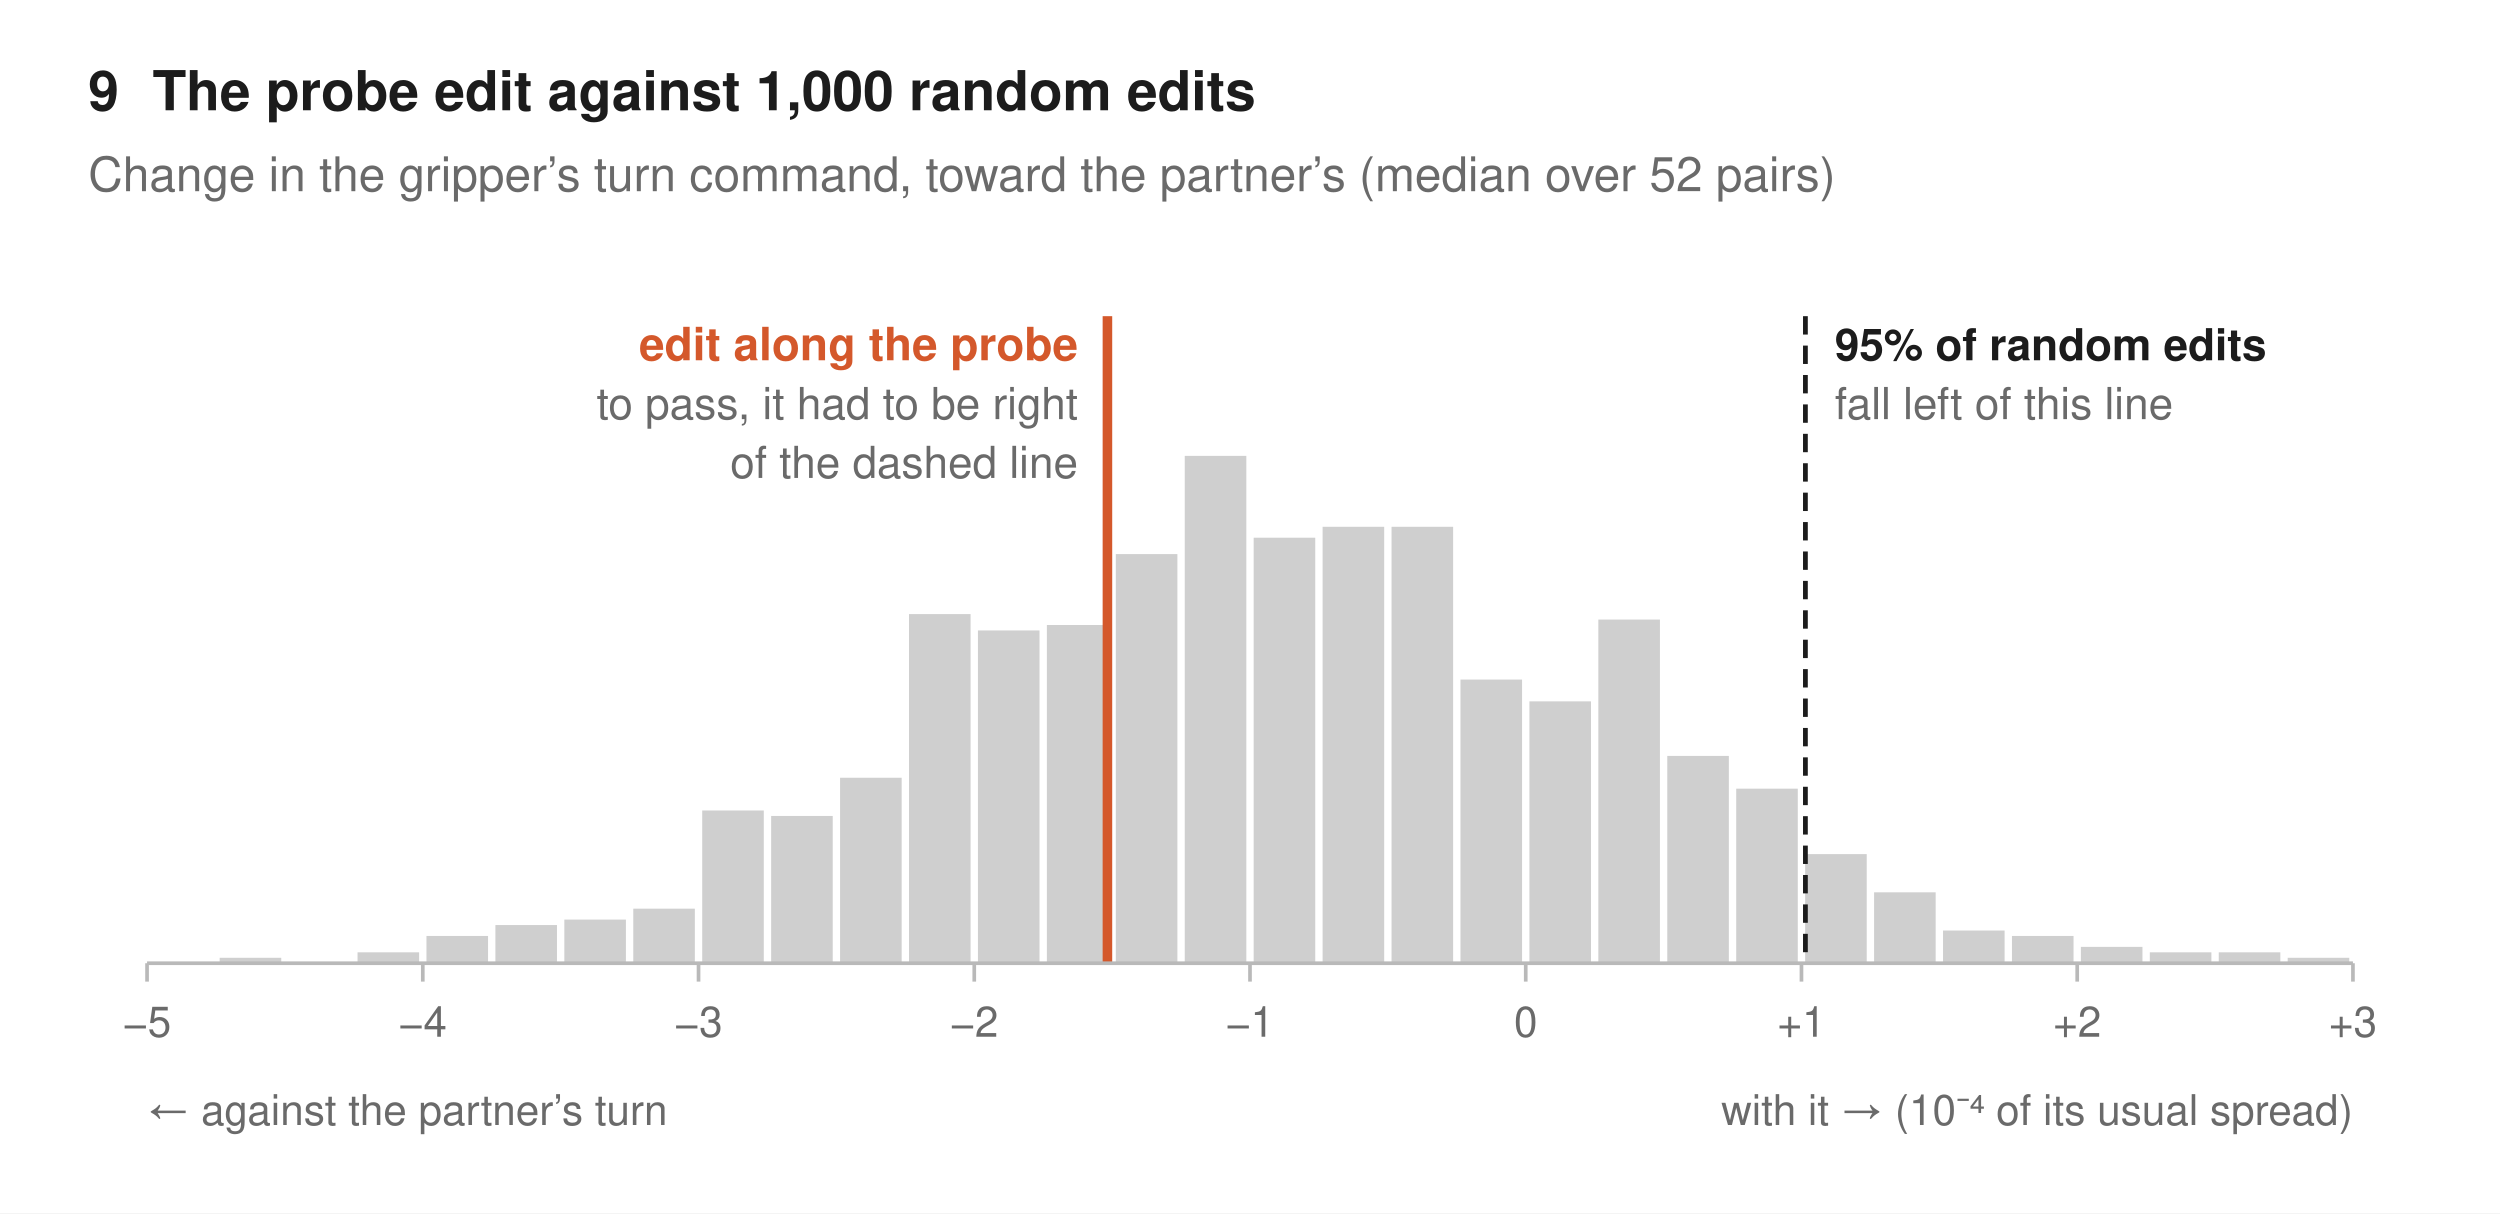
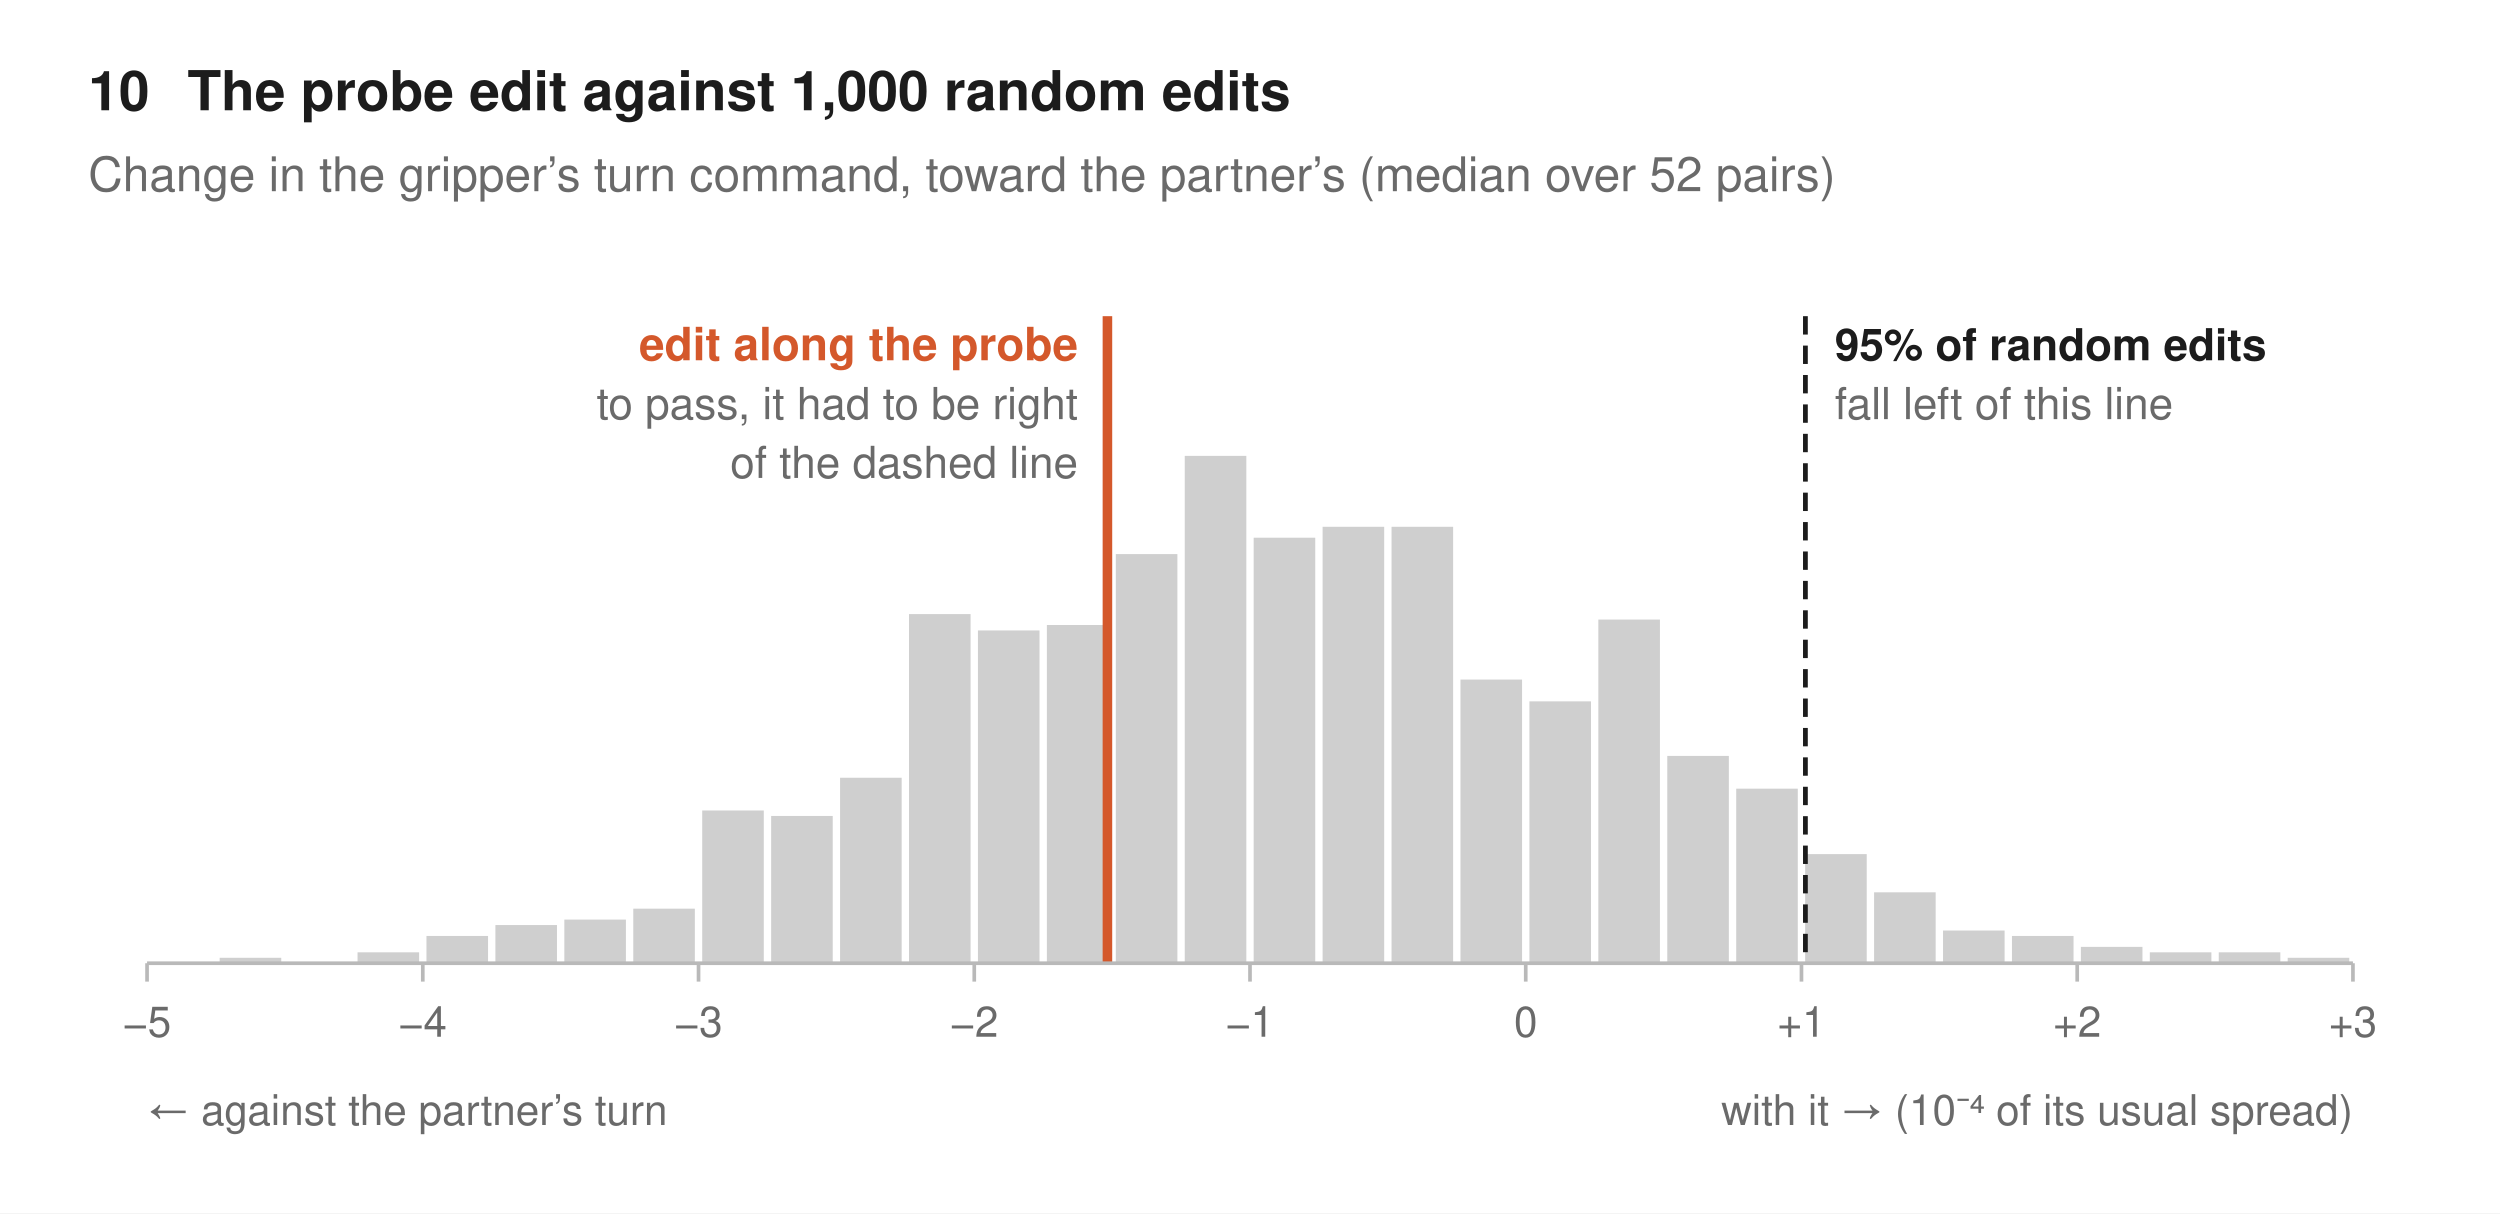
<svg xmlns="http://www.w3.org/2000/svg" width="680" height="330" viewBox="0 0 680 330" role="img" aria-label="Histogram of 1,000 random edits. The edit along the probe sits inside the pile, below the line that 95 percent of random edits stay under." font-family="'Helvetica Neue', Helvetica, Arial, sans-serif" text-rendering="geometricPrecision">
  <rect width="680" height="330" fill="#ffffff" />
  <defs>
    <marker id="ah-ink" viewBox="0 0 10 10" refX="8.6" refY="5" markerWidth="8" markerHeight="8" markerUnits="userSpaceOnUse" orient="auto-start-reverse">
      <path d="M0.6,0.8 L9.4,5 L0.6,9.2 Z" fill="#1c1c1c" />
    </marker>
    <marker id="ah-muted" viewBox="0 0 10 10" refX="8.6" refY="5" markerWidth="8" markerHeight="8" markerUnits="userSpaceOnUse" orient="auto-start-reverse">
      <path d="M0.6,0.8 L9.4,5 L0.6,9.2 Z" fill="#b9b9b9" />
    </marker>
    <marker id="ah-blue" viewBox="0 0 10 10" refX="8.6" refY="5" markerWidth="8" markerHeight="8" markerUnits="userSpaceOnUse" orient="auto-start-reverse">
      <path d="M0.6,0.8 L9.4,5 L0.6,9.2 Z" fill="#2f6db3" />
    </marker>
    <marker id="ah-orange" viewBox="0 0 10 10" refX="8.6" refY="5" markerWidth="8" markerHeight="8" markerUnits="userSpaceOnUse" orient="auto-start-reverse">
      <path d="M0.6,0.8 L9.4,5 L0.6,9.2 Z" fill="#d4582b" />
    </marker>
    <marker id="ah-text2" viewBox="0 0 10 10" refX="8.6" refY="5" markerWidth="8" markerHeight="8" markerUnits="userSpaceOnUse" orient="auto-start-reverse">
      <path d="M0.6,0.8 L9.4,5 L0.6,9.2 Z" fill="#6a6a6a" />
    </marker>
    <marker id="ah-out" viewBox="0 0 10 10" refX="8.6" refY="5" markerWidth="8" markerHeight="8" markerUnits="userSpaceOnUse" orient="auto-start-reverse">
      <path d="M0.6,0.8 L9.4,5 L0.6,9.2 Z" fill="#8f8f8f" />
    </marker>
  </defs>
-   <text x="24.00" y="30.00" font-size="15" fill="#1c1c1c" text-anchor="start" font-weight="700" font-family="'Helvetica Neue', Helvetica, Arial, sans-serif">9</text>
-   <text x="41.50" y="30.00" font-size="15" fill="#1c1c1c" text-anchor="start" font-weight="700" font-family="'Helvetica Neue', Helvetica, Arial, sans-serif">The probe edit against 1,000 random edits</text>
+   <text x="24.00" y="30.00" font-size="15" fill="#1c1c1c" text-anchor="start" font-weight="700" font-family="'Helvetica Neue', Helvetica, Arial, sans-serif">10</text>
+   <text x="51.00" y="30.00" font-size="15" fill="#1c1c1c" text-anchor="start" font-weight="700" font-family="'Helvetica Neue', Helvetica, Arial, sans-serif">The probe edit against 1,000 random edits</text>
  <text x="24.00" y="52.00" font-size="13" fill="#6a6a6a" text-anchor="start" font-family="'Helvetica Neue', Helvetica, Arial, sans-serif">Change in the gripper’s turn command, toward the partner’s (median over 52 pairs)</text>
  <rect x="59.75" y="260.52" width="16.75" height="1.48" rx="0" fill="#cfcfcf" stroke="none" stroke-width="1.0" />
  <rect x="97.25" y="259.03" width="16.75" height="2.97" rx="0" fill="#cfcfcf" stroke="none" stroke-width="1.0" />
  <rect x="116.00" y="254.58" width="16.75" height="7.42" rx="0" fill="#cfcfcf" stroke="none" stroke-width="1.0" />
  <rect x="134.75" y="251.61" width="16.75" height="10.39" rx="0" fill="#cfcfcf" stroke="none" stroke-width="1.0" />
  <rect x="153.50" y="250.13" width="16.75" height="11.87" rx="0" fill="#cfcfcf" stroke="none" stroke-width="1.0" />
  <rect x="172.25" y="247.16" width="16.75" height="14.84" rx="0" fill="#cfcfcf" stroke="none" stroke-width="1.0" />
  <rect x="191.00" y="220.45" width="16.75" height="41.55" rx="0" fill="#cfcfcf" stroke="none" stroke-width="1.0" />
  <rect x="209.75" y="221.94" width="16.75" height="40.06" rx="0" fill="#cfcfcf" stroke="none" stroke-width="1.0" />
  <rect x="228.50" y="211.55" width="16.75" height="50.45" rx="0" fill="#cfcfcf" stroke="none" stroke-width="1.0" />
  <rect x="247.25" y="167.03" width="16.75" height="94.97" rx="0" fill="#cfcfcf" stroke="none" stroke-width="1.0" />
  <rect x="266.00" y="171.48" width="16.75" height="90.52" rx="0" fill="#cfcfcf" stroke="none" stroke-width="1.0" />
  <rect x="284.75" y="170.00" width="16.75" height="92.00" rx="0" fill="#cfcfcf" stroke="none" stroke-width="1.0" />
  <rect x="303.50" y="150.71" width="16.75" height="111.29" rx="0" fill="#cfcfcf" stroke="none" stroke-width="1.0" />
  <rect x="322.25" y="124.00" width="16.75" height="138.00" rx="0" fill="#cfcfcf" stroke="none" stroke-width="1.0" />
  <rect x="341.00" y="146.26" width="16.75" height="115.74" rx="0" fill="#cfcfcf" stroke="none" stroke-width="1.0" />
  <rect x="359.75" y="143.29" width="16.75" height="118.71" rx="0" fill="#cfcfcf" stroke="none" stroke-width="1.0" />
  <rect x="378.50" y="143.29" width="16.75" height="118.71" rx="0" fill="#cfcfcf" stroke="none" stroke-width="1.0" />
  <rect x="397.25" y="184.84" width="16.75" height="77.16" rx="0" fill="#cfcfcf" stroke="none" stroke-width="1.0" />
  <rect x="416.00" y="190.77" width="16.75" height="71.23" rx="0" fill="#cfcfcf" stroke="none" stroke-width="1.0" />
  <rect x="434.75" y="168.52" width="16.75" height="93.48" rx="0" fill="#cfcfcf" stroke="none" stroke-width="1.0" />
  <rect x="453.50" y="205.61" width="16.75" height="56.39" rx="0" fill="#cfcfcf" stroke="none" stroke-width="1.0" />
  <rect x="472.25" y="214.52" width="16.75" height="47.48" rx="0" fill="#cfcfcf" stroke="none" stroke-width="1.0" />
  <rect x="491.00" y="232.32" width="16.75" height="29.68" rx="0" fill="#cfcfcf" stroke="none" stroke-width="1.0" />
  <rect x="509.75" y="242.71" width="16.75" height="19.29" rx="0" fill="#cfcfcf" stroke="none" stroke-width="1.0" />
  <rect x="528.50" y="253.10" width="16.75" height="8.90" rx="0" fill="#cfcfcf" stroke="none" stroke-width="1.0" />
  <rect x="547.25" y="254.58" width="16.75" height="7.42" rx="0" fill="#cfcfcf" stroke="none" stroke-width="1.0" />
  <rect x="566.00" y="257.55" width="16.75" height="4.45" rx="0" fill="#cfcfcf" stroke="none" stroke-width="1.0" />
  <rect x="584.75" y="259.03" width="16.75" height="2.97" rx="0" fill="#cfcfcf" stroke="none" stroke-width="1.0" />
  <rect x="603.50" y="259.03" width="16.75" height="2.97" rx="0" fill="#cfcfcf" stroke="none" stroke-width="1.0" />
  <rect x="622.25" y="260.52" width="16.75" height="1.48" rx="0" fill="#cfcfcf" stroke="none" stroke-width="1.0" />
  <line x1="491.07" y1="86.00" x2="491.07" y2="262.00" stroke="#1c1c1c" stroke-width="1.3" stroke-linecap="butt" stroke-dasharray="5 3" />
  <text x="499.07" y="98.00" font-size="12" fill="#1c1c1c" text-anchor="start" font-weight="600" font-family="'Helvetica Neue', Helvetica, Arial, sans-serif">95% of random edits</text>
  <text x="499.07" y="114.00" font-size="12" fill="#6a6a6a" text-anchor="start" font-family="'Helvetica Neue', Helvetica, Arial, sans-serif">fall left of this line</text>
  <line x1="301.22" y1="86.00" x2="301.22" y2="262.00" stroke="#d4582b" stroke-width="2.6" stroke-linecap="butt" />
  <text x="293.22" y="98.00" font-size="12.5" fill="#d4582b" text-anchor="end" font-weight="700" font-family="'Helvetica Neue', Helvetica, Arial, sans-serif">edit along the probe</text>
  <text x="293.22" y="114.00" font-size="12" fill="#6a6a6a" text-anchor="end" font-family="'Helvetica Neue', Helvetica, Arial, sans-serif">to pass, it had to be right</text>
  <text x="293.22" y="130.00" font-size="12" fill="#6a6a6a" text-anchor="end" font-family="'Helvetica Neue', Helvetica, Arial, sans-serif">of the dashed line</text>
  <line x1="40.00" y1="262.00" x2="640.00" y2="262.00" stroke="#b9b9b9" stroke-width="1.0" stroke-linecap="butt" />
  <line x1="40.00" y1="262.00" x2="40.00" y2="267.00" stroke="#b9b9b9" stroke-width="1.0" stroke-linecap="butt" />
  <text x="40.00" y="282.00" font-size="11.5" fill="#6a6a6a" text-anchor="middle" font-family="'Helvetica Neue', Helvetica, Arial, sans-serif">−5</text>
  <line x1="115.00" y1="262.00" x2="115.00" y2="267.00" stroke="#b9b9b9" stroke-width="1.0" stroke-linecap="butt" />
  <text x="115.00" y="282.00" font-size="11.5" fill="#6a6a6a" text-anchor="middle" font-family="'Helvetica Neue', Helvetica, Arial, sans-serif">−4</text>
  <line x1="190.00" y1="262.00" x2="190.00" y2="267.00" stroke="#b9b9b9" stroke-width="1.0" stroke-linecap="butt" />
  <text x="190.00" y="282.00" font-size="11.5" fill="#6a6a6a" text-anchor="middle" font-family="'Helvetica Neue', Helvetica, Arial, sans-serif">−3</text>
  <line x1="265.00" y1="262.00" x2="265.00" y2="267.00" stroke="#b9b9b9" stroke-width="1.0" stroke-linecap="butt" />
  <text x="265.00" y="282.00" font-size="11.5" fill="#6a6a6a" text-anchor="middle" font-family="'Helvetica Neue', Helvetica, Arial, sans-serif">−2</text>
  <line x1="340.00" y1="262.00" x2="340.00" y2="267.00" stroke="#b9b9b9" stroke-width="1.0" stroke-linecap="butt" />
  <text x="340.00" y="282.00" font-size="11.5" fill="#6a6a6a" text-anchor="middle" font-family="'Helvetica Neue', Helvetica, Arial, sans-serif">−1</text>
  <line x1="415.00" y1="262.00" x2="415.00" y2="267.00" stroke="#b9b9b9" stroke-width="1.0" stroke-linecap="butt" />
  <text x="415.00" y="282.00" font-size="11.5" fill="#6a6a6a" text-anchor="middle" font-family="'Helvetica Neue', Helvetica, Arial, sans-serif">0</text>
  <line x1="490.00" y1="262.00" x2="490.00" y2="267.00" stroke="#b9b9b9" stroke-width="1.0" stroke-linecap="butt" />
  <text x="490.00" y="282.00" font-size="11.5" fill="#6a6a6a" text-anchor="middle" font-family="'Helvetica Neue', Helvetica, Arial, sans-serif">+1</text>
  <line x1="565.00" y1="262.00" x2="565.00" y2="267.00" stroke="#b9b9b9" stroke-width="1.0" stroke-linecap="butt" />
  <text x="565.00" y="282.00" font-size="11.5" fill="#6a6a6a" text-anchor="middle" font-family="'Helvetica Neue', Helvetica, Arial, sans-serif">+2</text>
  <line x1="640.00" y1="262.00" x2="640.00" y2="267.00" stroke="#b9b9b9" stroke-width="1.0" stroke-linecap="butt" />
  <text x="640.00" y="282.00" font-size="11.5" fill="#6a6a6a" text-anchor="middle" font-family="'Helvetica Neue', Helvetica, Arial, sans-serif">+3</text>
  <text x="40.00" y="306.00" font-size="11.5" fill="#6a6a6a" text-anchor="start" font-family="'Helvetica Neue', Helvetica, Arial, sans-serif">← against the partner’s turn</text>
  <text x="640.00" y="306.00" font-size="11.5" fill="#6a6a6a" text-anchor="end" font-family="'Helvetica Neue', Helvetica, Arial, sans-serif">with it →   (10⁻⁴ of its usual spread)</text>
</svg>
